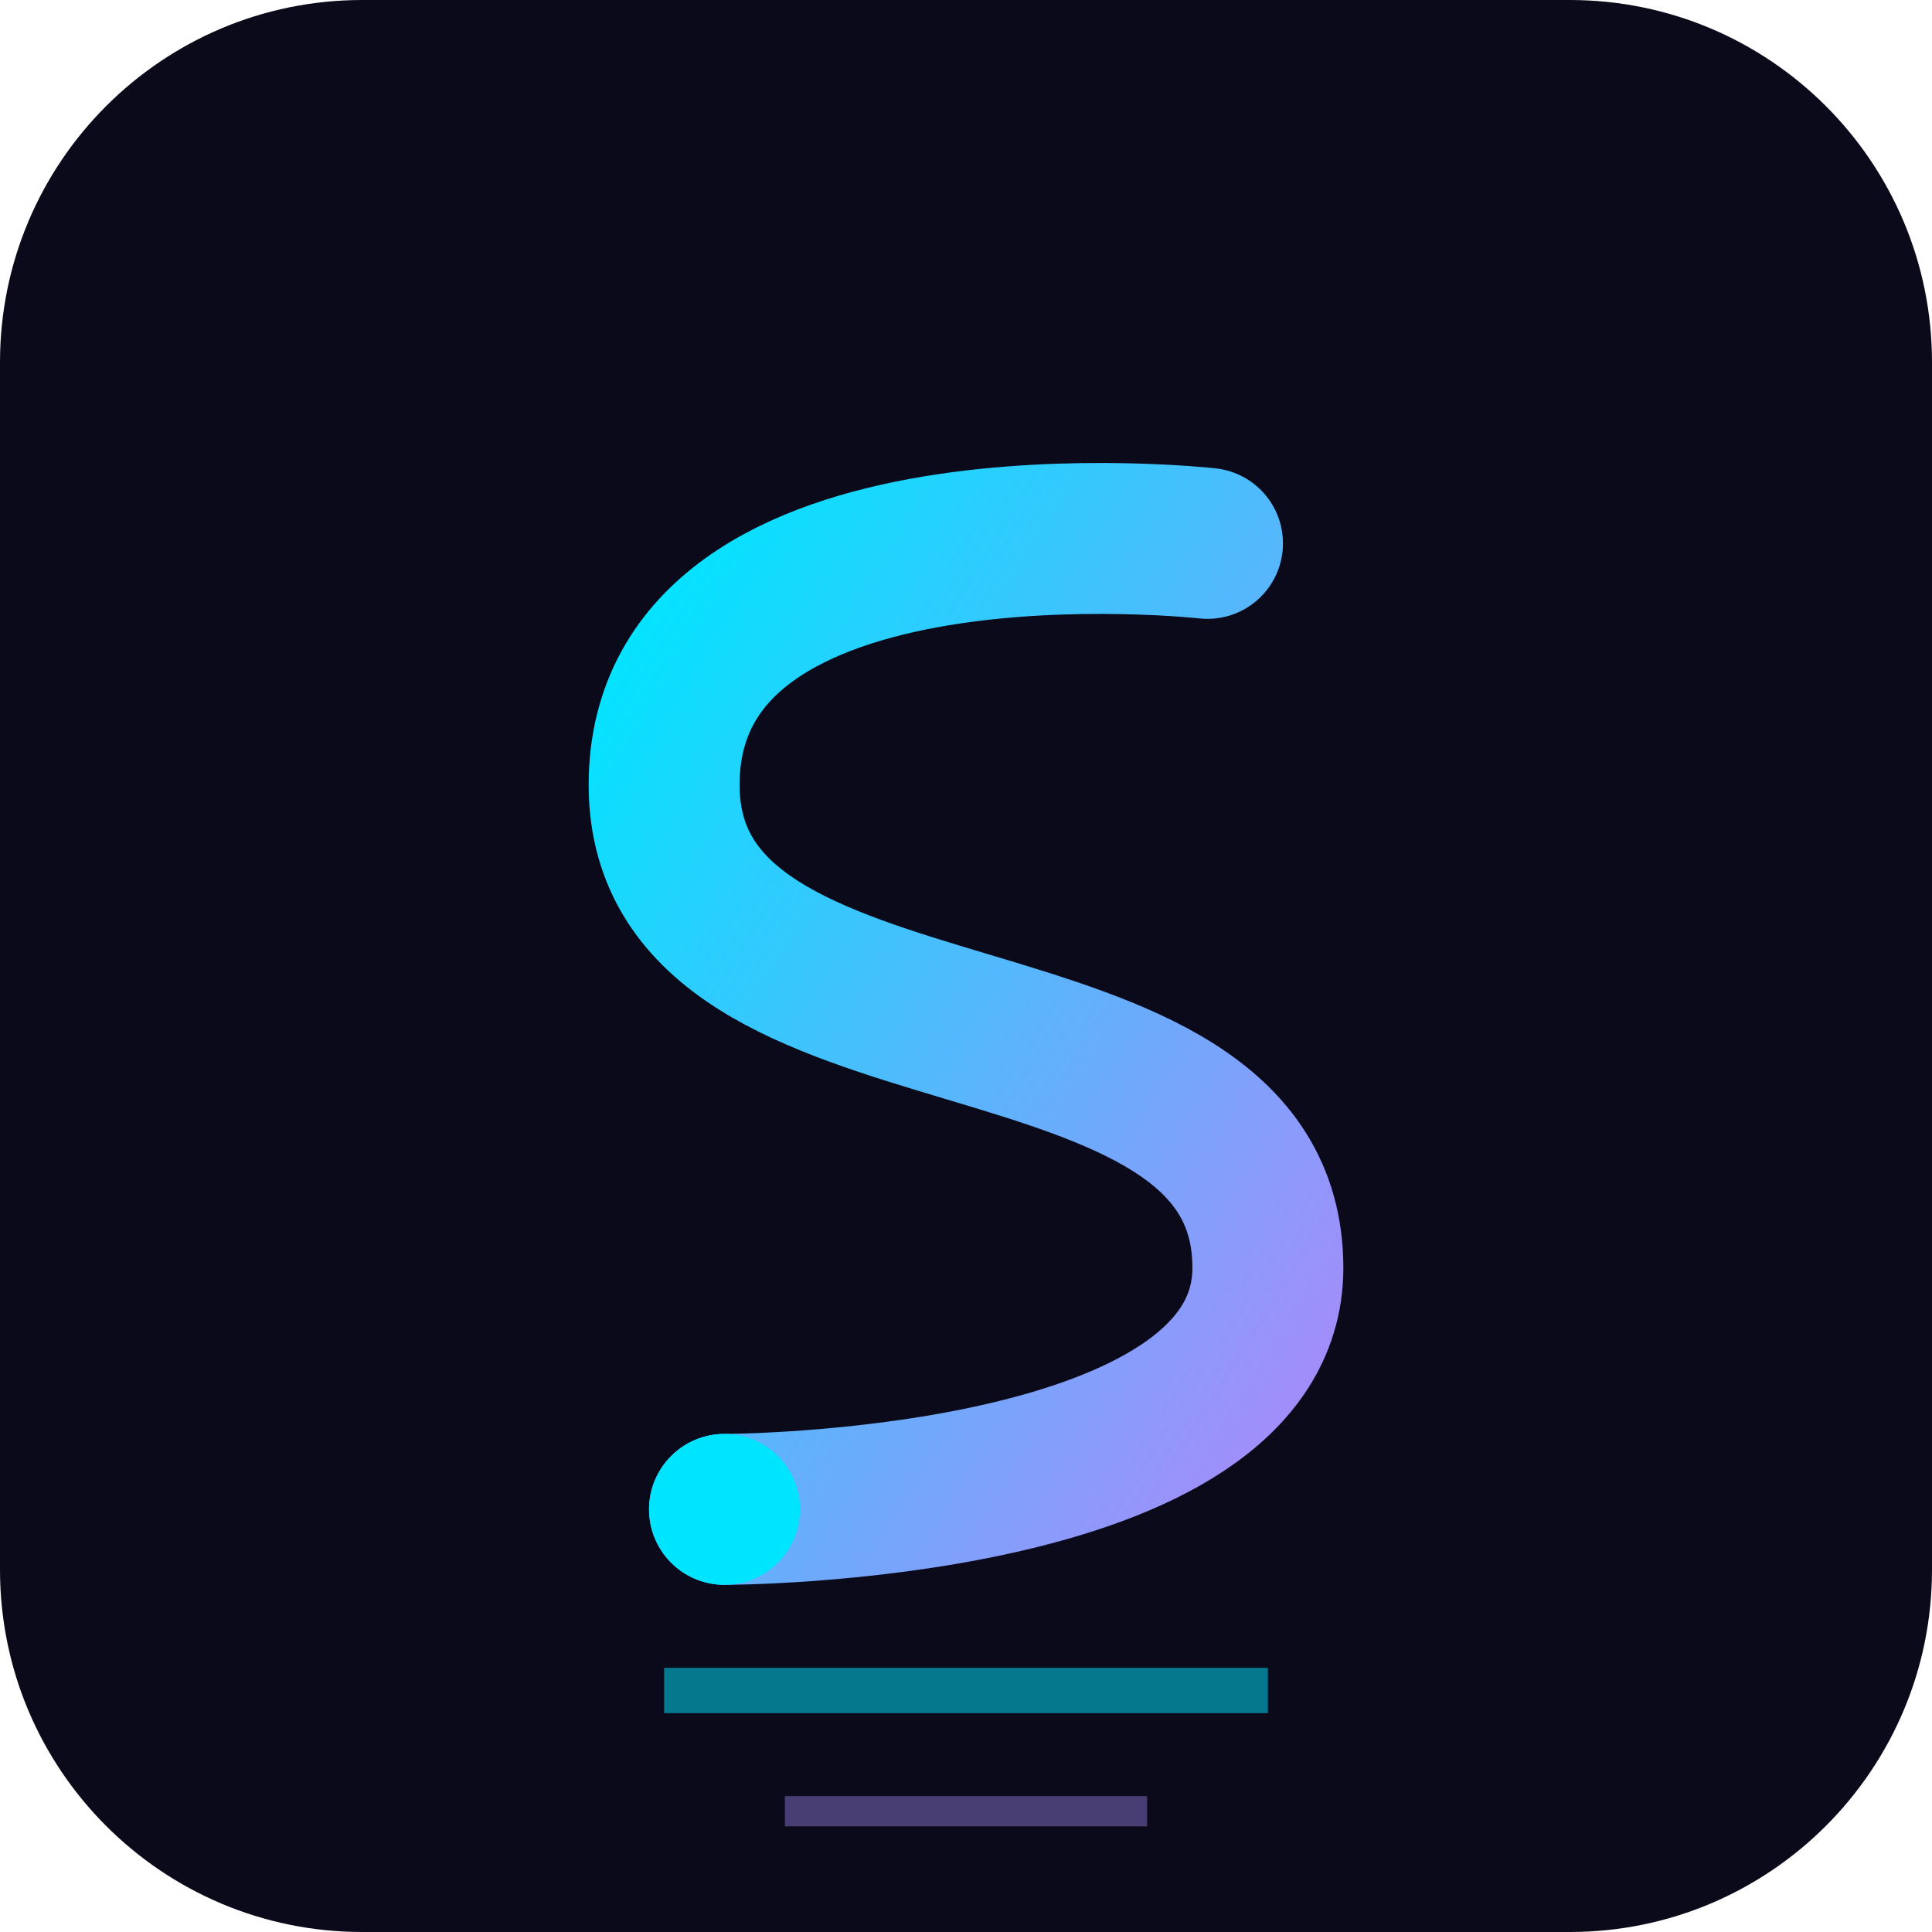
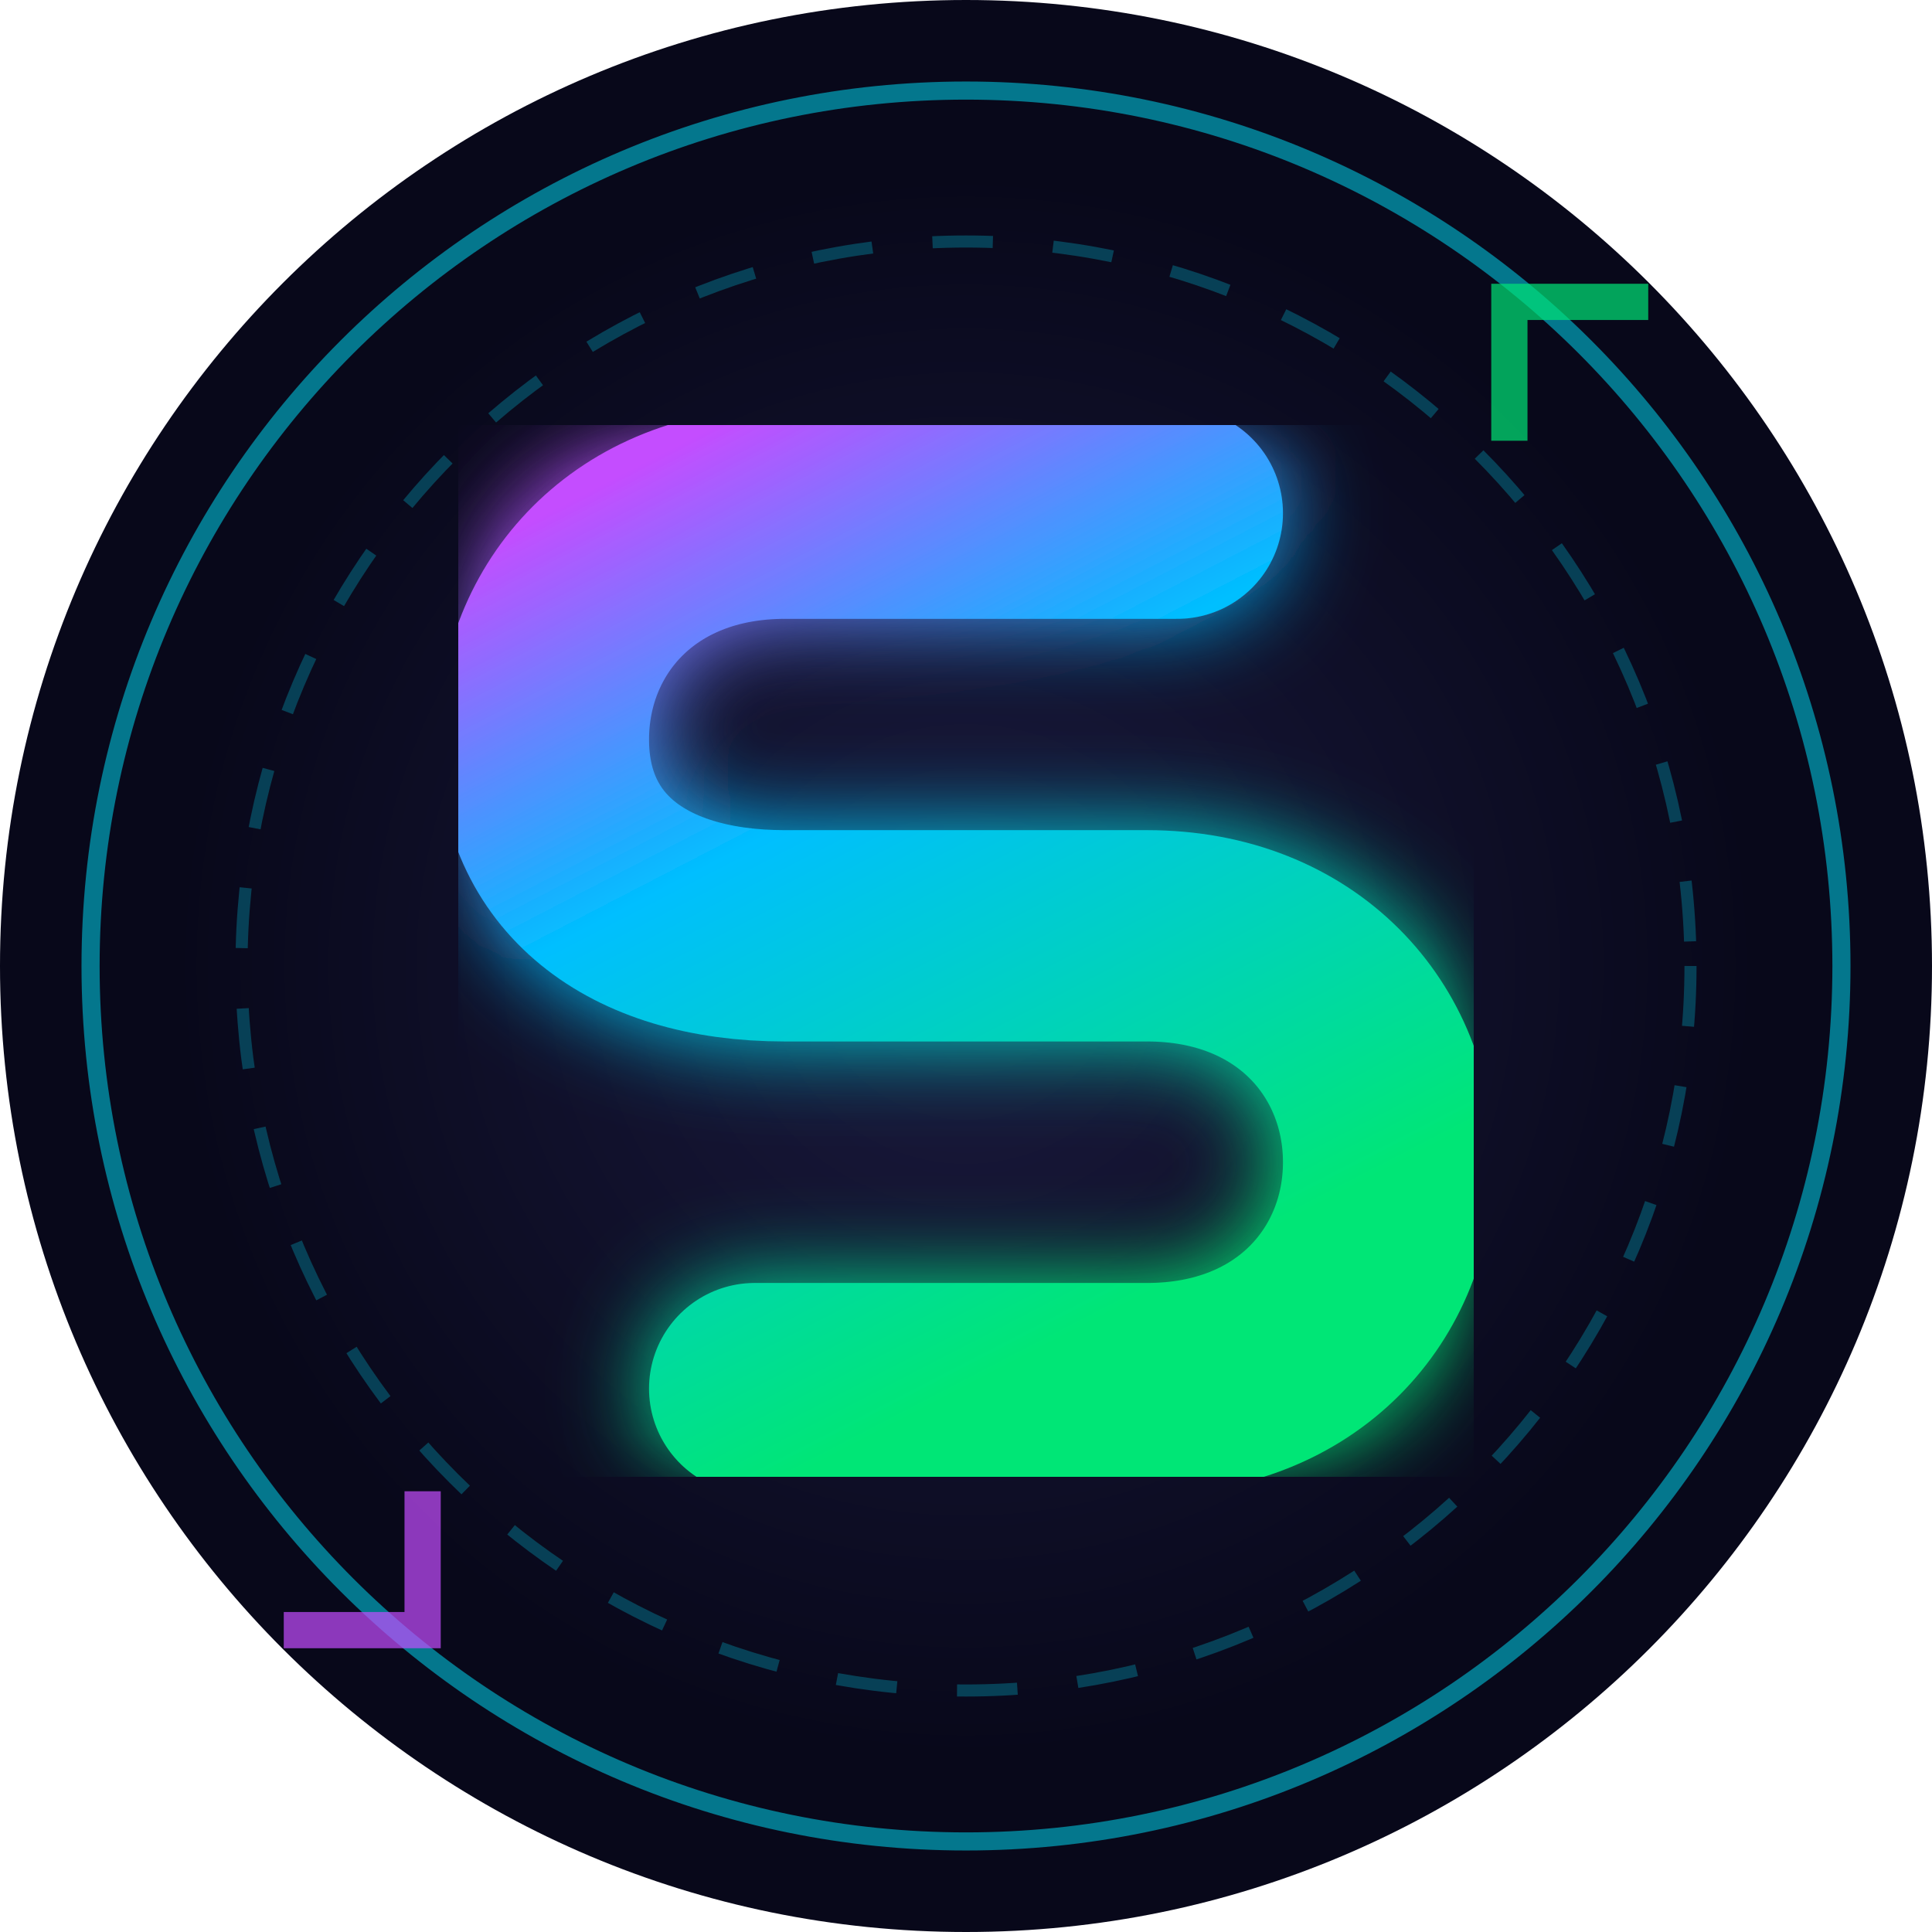
<svg xmlns="http://www.w3.org/2000/svg" viewBox="0 0 64 64">
  <defs>
-     <linearGradient id="g" x1="0%" y1="0%" x2="100%" y2="100%">
-       <stop offset="0%" stop-color="#00e5ff" />
-       <stop offset="100%" stop-color="#a78bfa" />
+     <linearGradient id="s-grad" x1="0%" y1="0%" x2="50%" y2="100%">
+       <stop offset="0%" stop-color="#c44dff" />
+       <stop offset="40%" stop-color="#00bfff" />
+       <stop offset="100%" stop-color="#00e676" />
    </linearGradient>
+     <radialGradient id="bg-glow" cx="50%" cy="50%" r="50%">
+       <stop offset="0%" stop-color="#1a1a3e" />
+       <stop offset="100%" stop-color="#08081a" />
+     </radialGradient>
+     <filter id="glow">
+       <feGaussianBlur stdDeviation="1.5" result="blur" />
+       <feMerge>
+         <feMergeNode in="blur" />
+         <feMergeNode in="SourceGraphic" />
+       </feMerge>
+     </filter>
  </defs>
-   <rect width="64" height="64" rx="12" fill="#0a0a1a" />
-   <path d="M40 18 C40 18 22 16 22 26 C22 36 42 32 42 42 C42 50 24 50 24 50" fill="none" stroke="url(#g)" stroke-width="5" stroke-linecap="round" />
-   <circle cx="24" cy="50" r="2.5" fill="#00e5ff" />
-   <line x1="22" y1="56" x2="42" y2="56" stroke="#00e5ff" stroke-width="1.5" opacity="0.5" />
-   <line x1="26" y1="60" x2="38" y2="60" stroke="#a78bfa" stroke-width="1" opacity="0.4" />
+   <circle cx="32" cy="32" r="32" fill="#08081a" />
+   <circle cx="32" cy="32" r="26" fill="url(#bg-glow)" />
+   <circle cx="32" cy="32" r="29" fill="none" stroke="#00e5ff" stroke-width="0.6" opacity="0.5" />
+   <circle cx="32" cy="32" r="24" fill="none" stroke="#00e5ff" stroke-width="0.4" opacity="0.25" stroke-dasharray="2 2" />
+   <path d="M39 17 L26 17 C21 17 18 20.5 18 24.5 C18 28.5 21 31 26 31 L38 31 C43 31 46 34.5 46 38.5 C46 42.5 43 46 38 46 L25 46" fill="none" stroke="url(#s-grad)" stroke-width="7" stroke-linecap="round" stroke-linejoin="round" filter="url(#glow)" />
+   <path d="M50 14 L50 10 L54 10" fill="none" stroke="#00e676" stroke-width="1.2" stroke-linecap="square" opacity="0.7" />
+   <path d="M14 50 L14 54 L10 54" fill="none" stroke="#c44dff" stroke-width="1.2" stroke-linecap="square" opacity="0.7" />
</svg>
